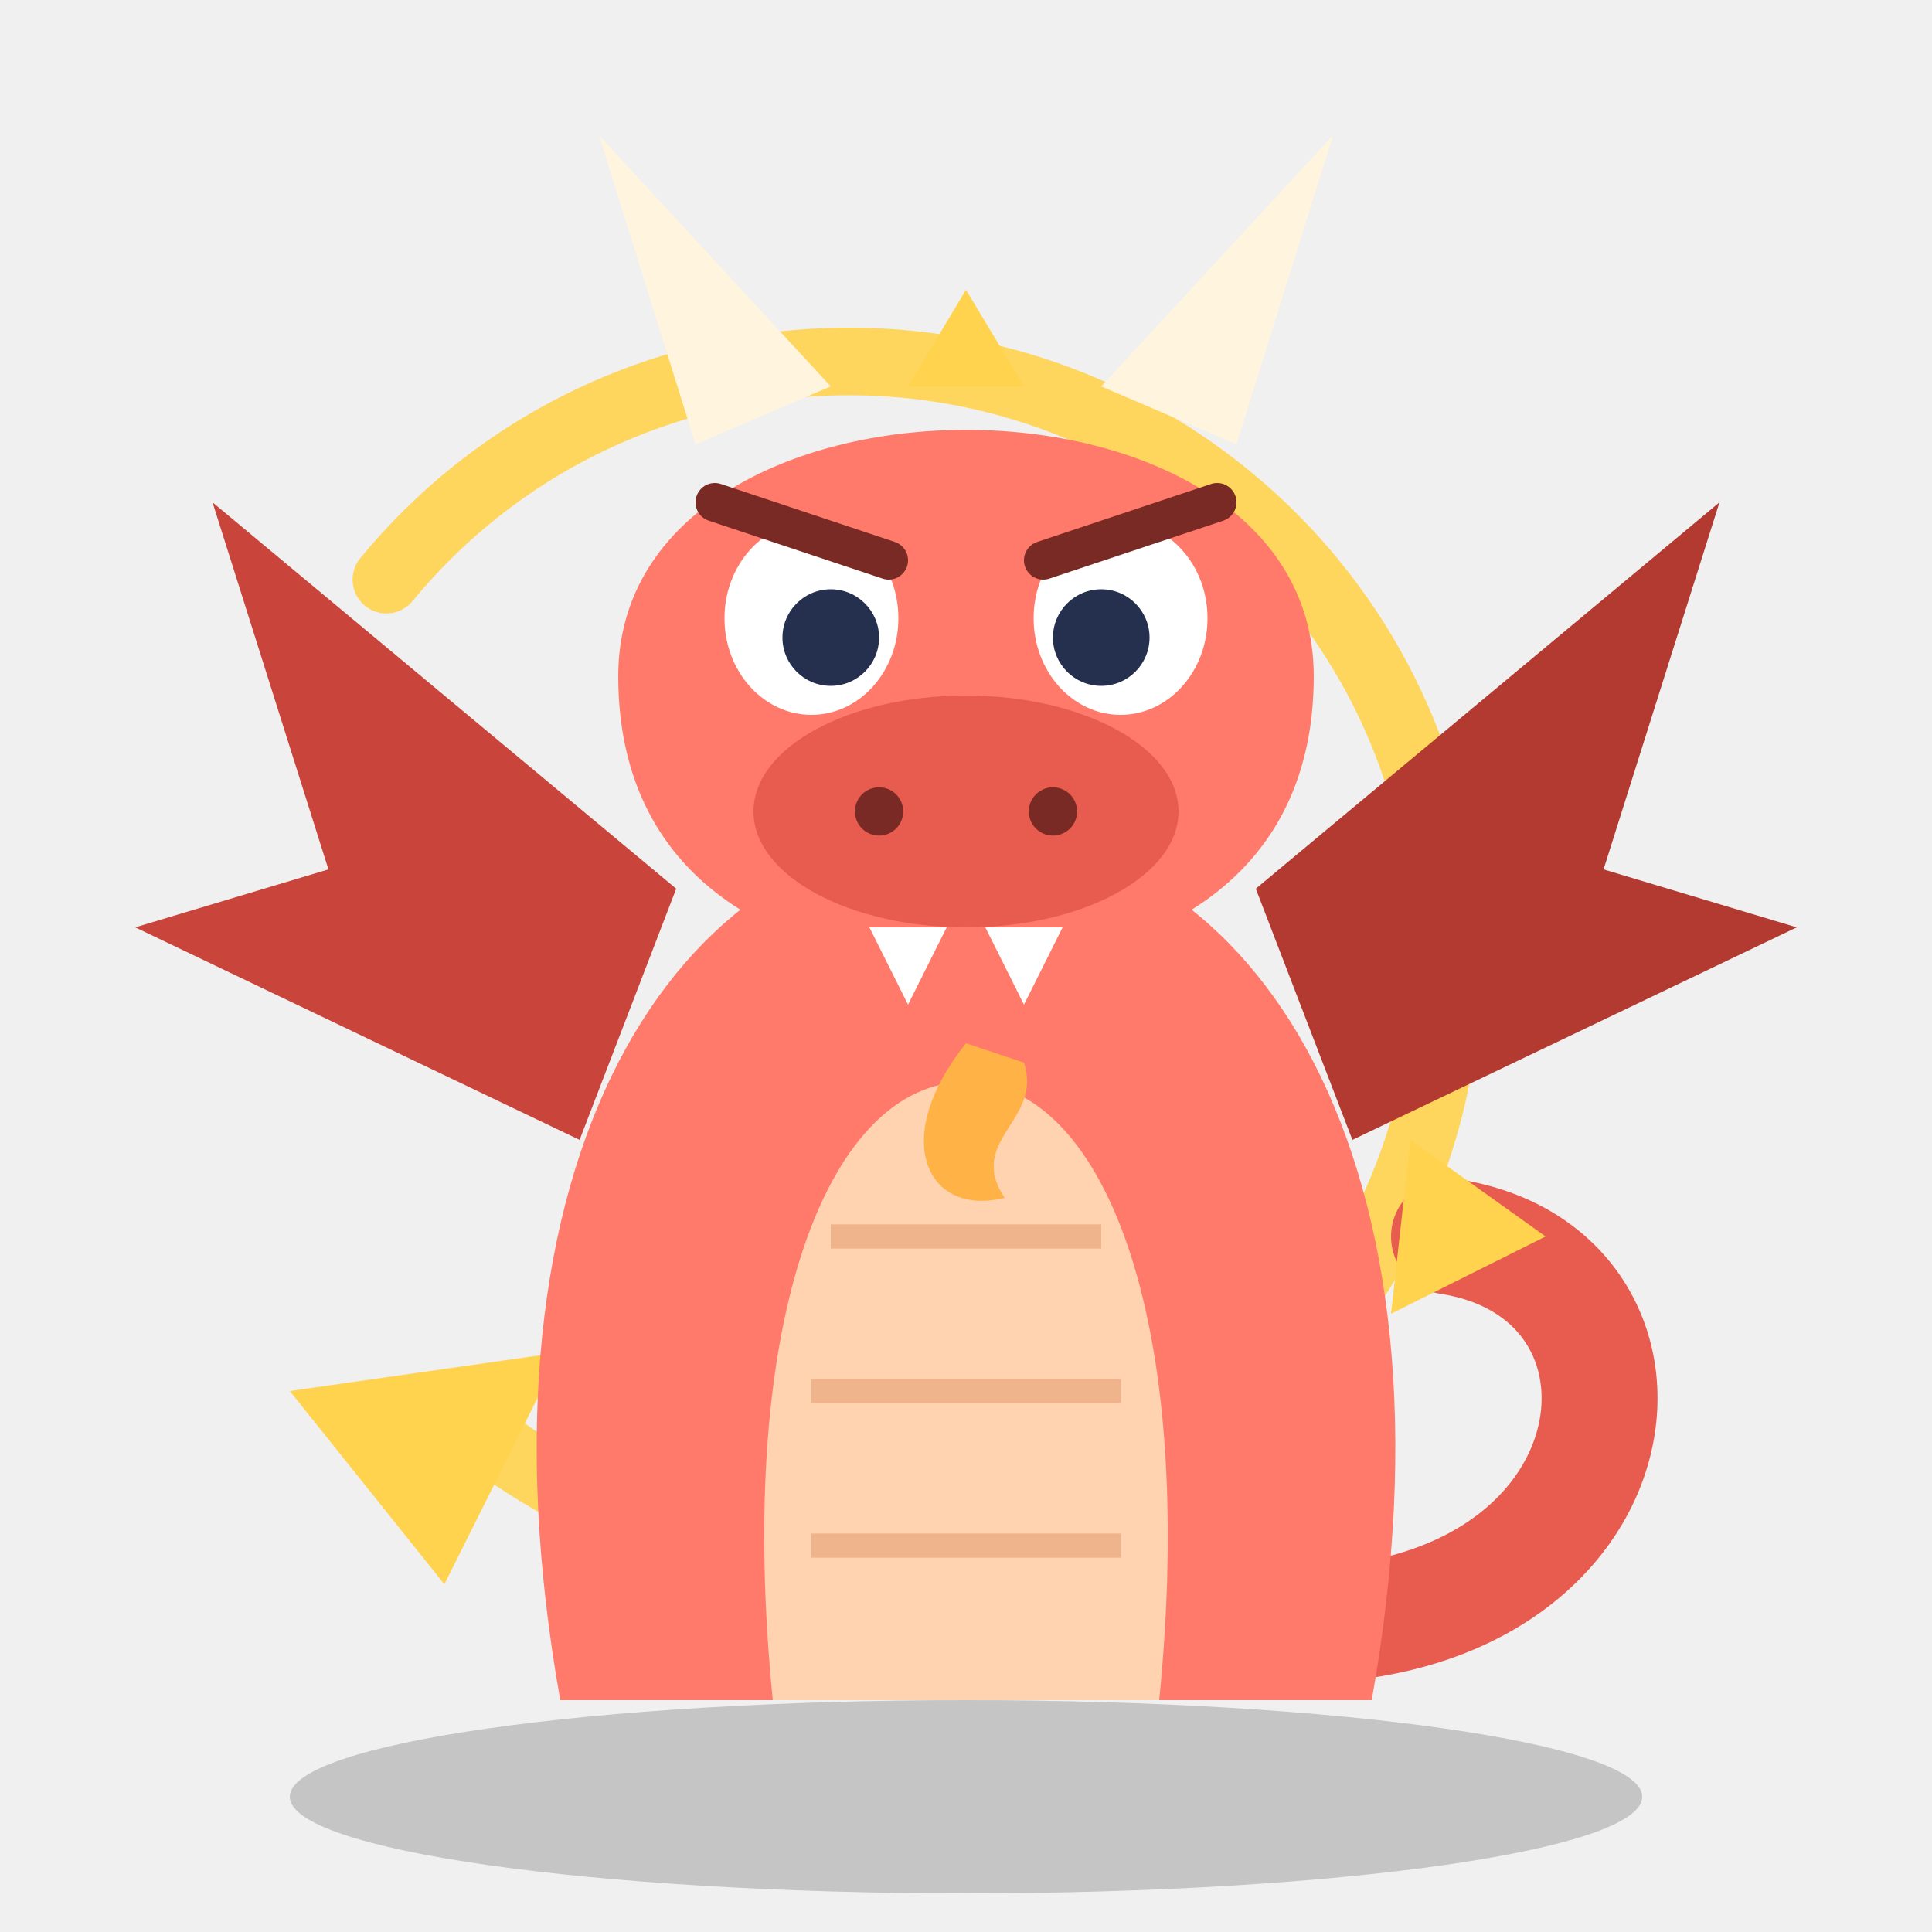
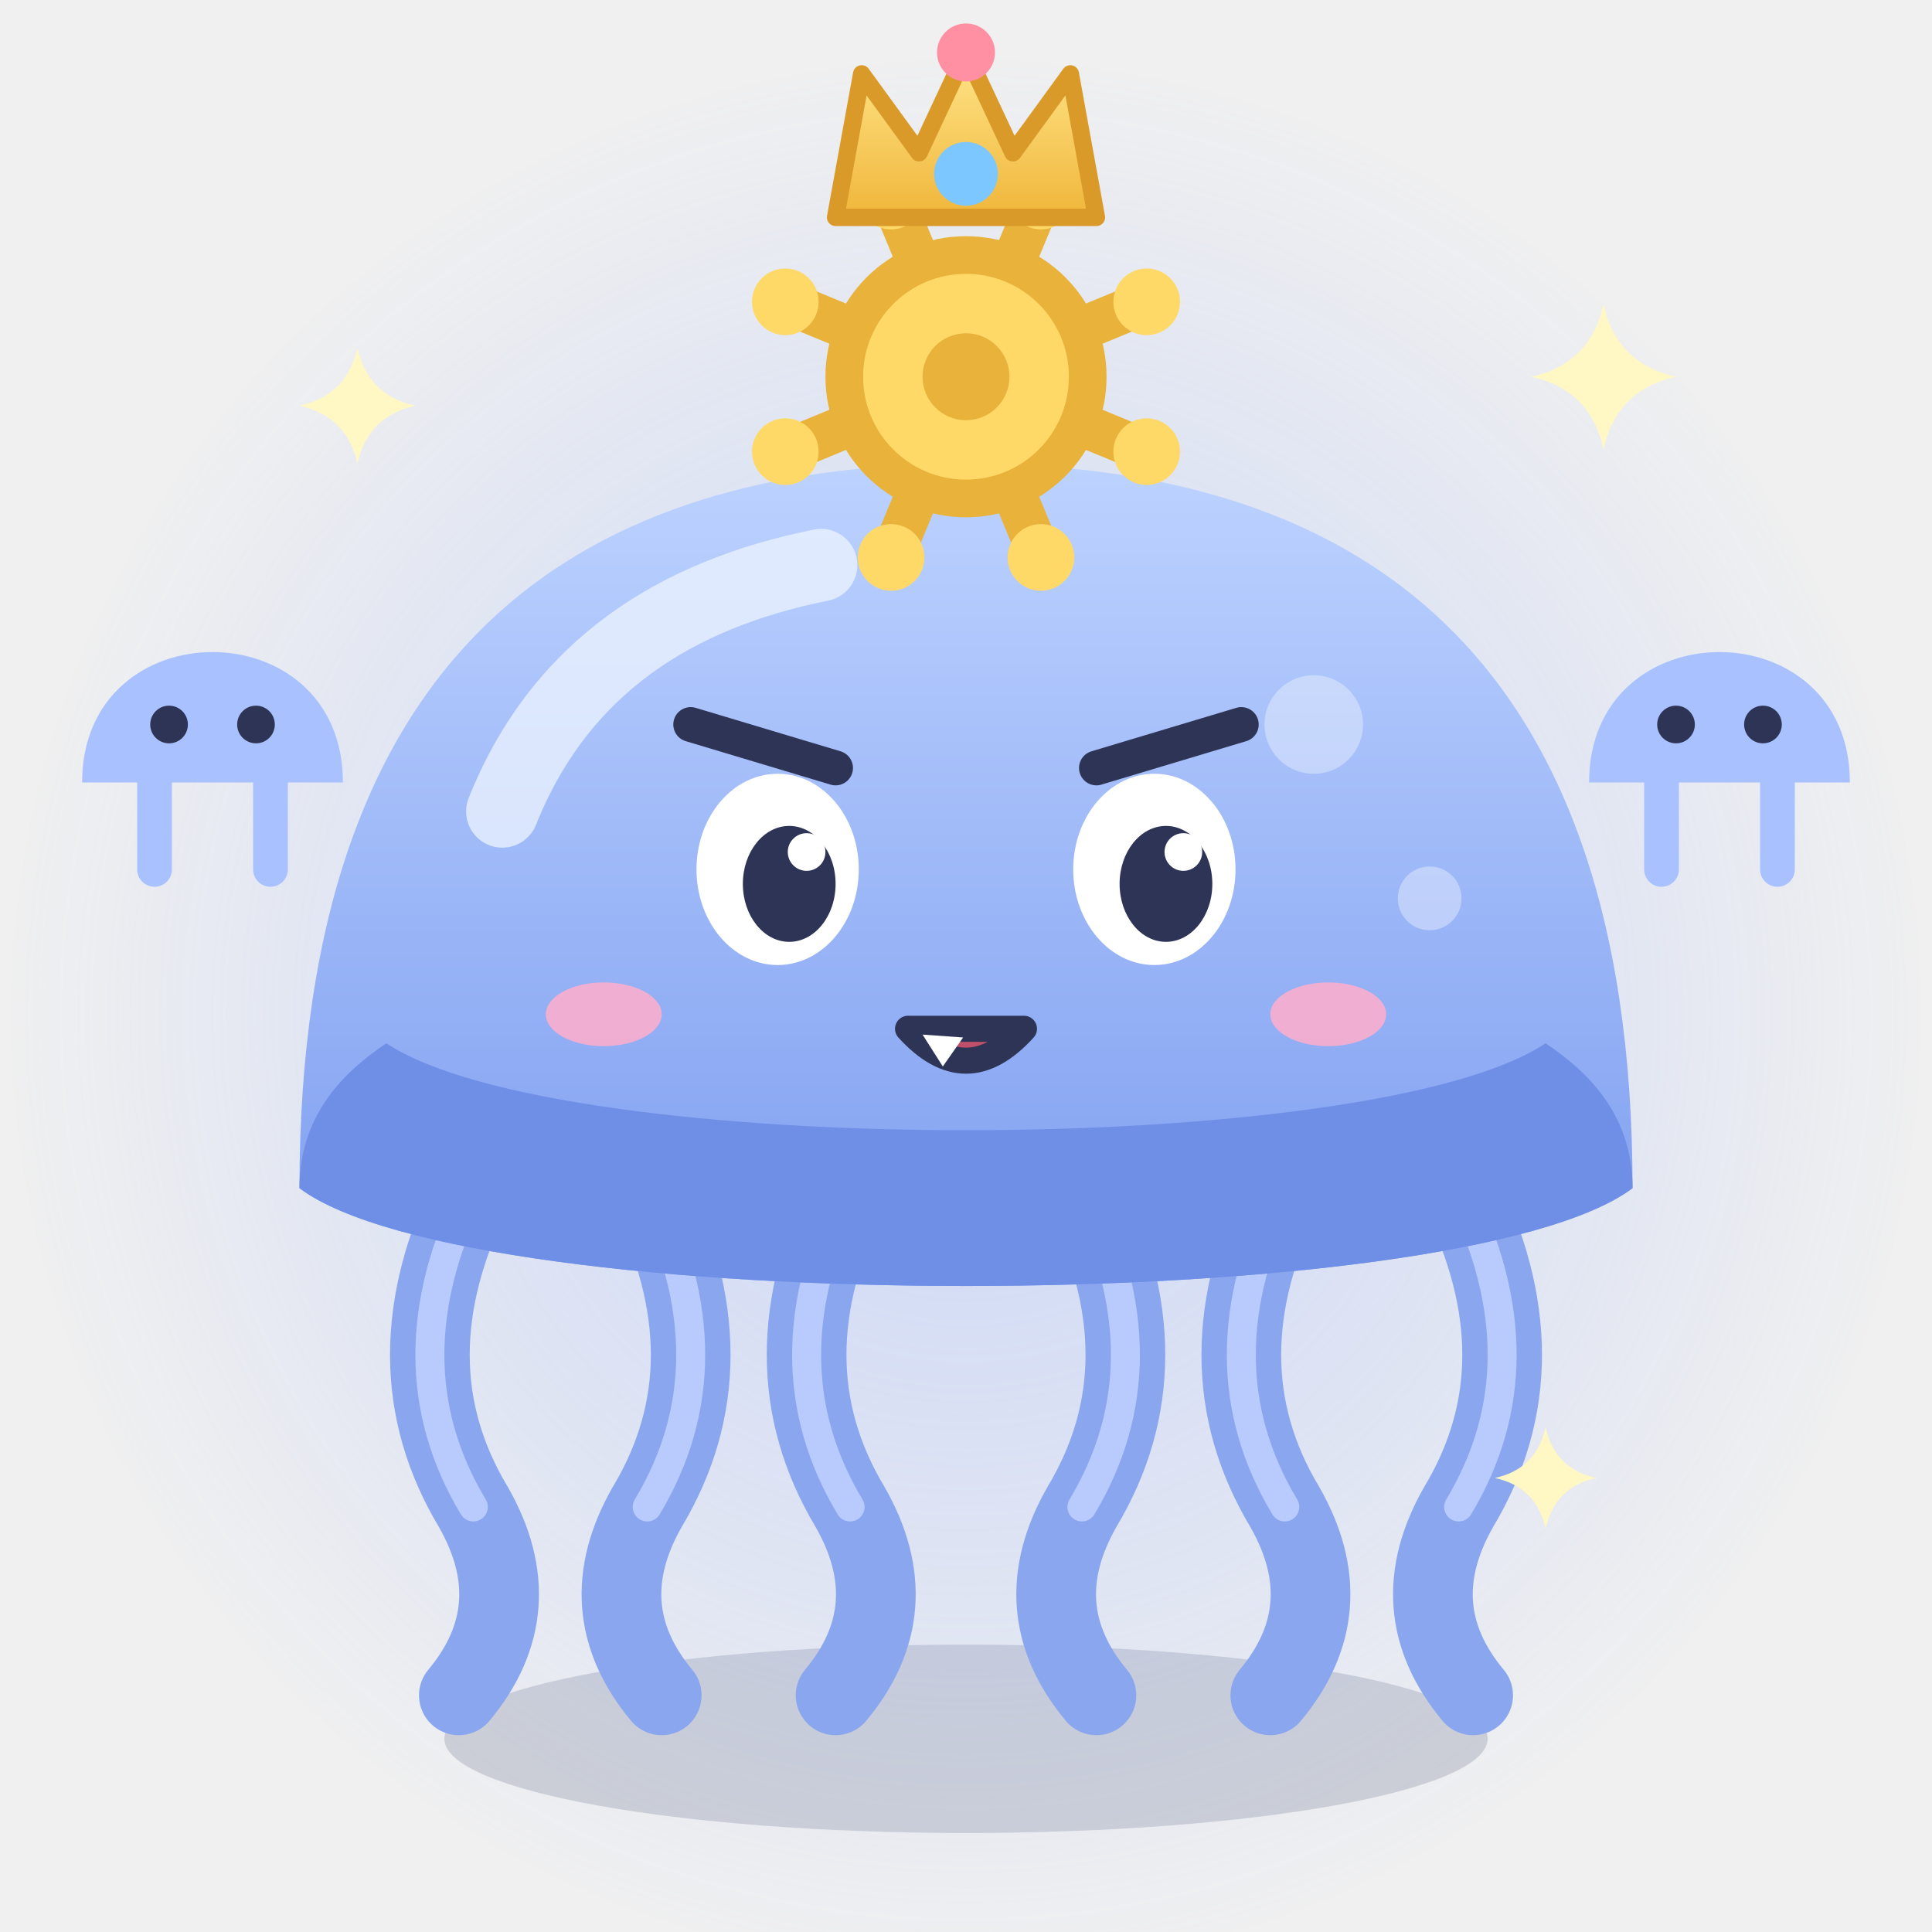
- <svg xmlns="http://www.w3.org/2000/svg" viewBox="0 0 200 200" width="200" height="200">
-   <ellipse cx="100" cy="186" rx="70" ry="10" fill="#000000" opacity="0.18" />
-   <path d="M40 60 A62 62 0 1 1 52 150" stroke="#ffd34d" stroke-width="7" fill="none" stroke-linecap="round" opacity="0.9" />
-   <polygon points="30,144 58,140 46,164" fill="#ffd34d" />
-   <path d="M70 92 L22 52 L34 90 L14 96 L60 118 Z" fill="#c9443a" />
-   <path d="M130 92 L178 52 L166 90 L186 96 L140 118 Z" fill="#b23a31" />
-   <path d="M128 168 C170 172 176 132 150 128" stroke="#e85c50" stroke-width="12" fill="none" stroke-linecap="round" />
-   <polygon points="146,118 160,128 144,136" fill="#ffd34d" />
-   <path d="M58 176 C48 120 70 86 100 86 C130 86 152 120 142 176 Z" fill="#ff7a6b" />
-   <path d="M80 176 C76 136 86 112 100 112 C114 112 124 136 120 176 Z" fill="#ffd2b0" />
-   <path d="M86 128 L114 128 M84 144 L116 144 M84 160 L116 160" stroke="#f0b48c" stroke-width="2.5" />
-   <path d="M64 70 C64 36 136 36 136 70 C136 92 118 100 100 100 C82 100 64 92 64 70 Z" fill="#ff7a6b" />
-   <polygon points="72,46 62,14 86,40" fill="#fff4dd" />
-   <polygon points="128,46 138,14 114,40" fill="#fff4dd" />
-   <ellipse cx="100" cy="84" rx="22" ry="12" fill="#e85c50" />
-   <circle cx="91" cy="84" r="2.5" fill="#7a2a24" />
-   <circle cx="109" cy="84" r="2.5" fill="#7a2a24" />
-   <ellipse cx="84" cy="64" rx="9" ry="10" fill="#ffffff" />
-   <ellipse cx="116" cy="64" rx="9" ry="10" fill="#ffffff" />
-   <circle cx="86" cy="66" r="5" fill="#24304d" />
-   <circle cx="114" cy="66" r="5" fill="#24304d" />
-   <path d="M74 52 L92 58 M126 52 L108 58" stroke="#7a2a24" stroke-width="4" stroke-linecap="round" />
-   <polygon points="90,96 94,104 98,96" fill="#ffffff" />
-   <polygon points="102,96 106,104 110,96" fill="#ffffff" />
-   <polygon points="100,30 94,40 106,40" fill="#ffd34d" />
-   <path d="M100 108 C92 118 96 126 104 124 C100 118 108 116 106 110 Z" fill="#ffb347" />
+ <svg xmlns="http://www.w3.org/2000/svg" viewBox="0 0 160 160" width="160" height="160">
+   <defs>
+     <radialGradient id="g0" cx="0.5" cy="0.5" r="0.5">
+       <stop offset="0" stop-color="#9fb8ff" stop-opacity="0.45" />
+       <stop offset="0.65" stop-color="#9fb8ff" stop-opacity="0.18" />
+       <stop offset="1" stop-color="#9fb8ff" stop-opacity="0" />
+     </radialGradient>
+     <linearGradient id="g1" x1="0" y1="0" x2="0" y2="1">
+       <stop offset="0" stop-color="#bcd2ff" />
+       <stop offset="1" stop-color="#7f9ef0" />
+     </linearGradient>
+     <linearGradient id="g2" x1="0" y1="0" x2="0" y2="1">
+       <stop offset="0" stop-color="#ffe58a" />
+       <stop offset="1" stop-color="#f0b63a" />
+     </linearGradient>
+   </defs>
+   <g transform="translate(8 12) scale(1.2)">
+     <ellipse cx="60" cy="110" rx="36" ry="6.5" fill="#2a3a5a" opacity="0.18" />
+     <circle cx="60" cy="60" r="66" fill="url(#g0)" />
+     <path d="M26 72 q-6 12 0 22 q4 7 -1 13 M38 72 q6 12 0 22 q-4 7 1 13 M52 72 q-6 12 0 22 q4 7 -1 13 M68 72 q6 12 0 22 q-4 7 1 13 M82 72 q-6 12 0 22 q4 7 -1 13 M94 72 q6 12 0 22 q-4 7 1 13" fill="none" stroke="#8aa6ee" stroke-width="5.5" stroke-linecap="round" stroke-linejoin="round" />
+     <path d="M26 72 q-6 12 0 22 M38 72 q6 12 0 22 M52 72 q-6 12 0 22 M68 72 q6 12 0 22 M82 72 q-6 12 0 22 M94 72 q6 12 0 22" fill="none" stroke="#c4d4ff" stroke-width="2" stroke-linecap="round" stroke-linejoin="round" opacity="0.8" />
+     <path d="M14 72 C14 34 34 22 60 22 C86 22 106 34 106 72 C94 81 26 81 14 72 Z" fill="url(#g1)" />
+     <path d="M14 72 C26 81 94 81 106 72 C106 67 103 64 100 62 C88 70 32 70 20 62 C17 64 14 67 14 72 Z" fill="#6f8fe6" />
+     <path d="M28 46 C32 36 40 31 50 29" fill="none" stroke="#eef4ff" stroke-width="5" stroke-linecap="round" stroke-linejoin="round" opacity="0.75" />
+     <circle cx="84" cy="40" r="3.4" fill="#fff" opacity="0.35" />
+     <circle cx="92" cy="52" r="2.2" fill="#fff" opacity="0.35" />
+     <ellipse cx="47" cy="50" rx="5.6" ry="6.6" fill="#fff" />
+     <ellipse cx="47.8" cy="51" rx="3.2" ry="4" fill="#2e3456" />
+     <circle cx="49" cy="48.8" r="1.3" fill="#fff" />
+     <ellipse cx="73" cy="50" rx="5.6" ry="6.6" fill="#fff" />
+     <ellipse cx="73.8" cy="51" rx="3.2" ry="4" fill="#2e3456" />
+     <circle cx="75" cy="48.8" r="1.3" fill="#fff" />
+     <path d="M41 40 L51 43 M79 40 L69 43" fill="none" stroke="#2e3456" stroke-width="2.4" stroke-linecap="round" stroke-linejoin="round" />
+     <ellipse cx="35" cy="60" rx="4" ry="2.2" fill="#ffaecb" opacity="0.85" />
+     <ellipse cx="85" cy="60" rx="4" ry="2.2" fill="#ffaecb" opacity="0.85" />
+     <path d="M56 61 q4 4.4 8 0 z" fill="#c0506a" stroke="#2e3456" stroke-width="1.8" stroke-linejoin="round" />
+     <path d="M57 61.4 l1.4 2.2 l1.4 -2" fill="#fff" />
+     <path d="M66.47 18.68 L72.01 20.97 M62.68 22.47 L64.97 28.01 M57.32 22.47 L55.03 28.01 M53.53 18.68 L47.99 20.97 M53.53 13.32 L47.99 11.03 M57.32 9.53 L55.03 3.99 M62.68 9.53 L64.97 3.99 M66.47 13.32 L72.01 11.03 " fill="none" stroke="#e9b23a" stroke-width="3" stroke-linecap="round" stroke-linejoin="round" />
+     <circle cx="60" cy="16" r="8.4" fill="#ffd968" stroke="#e9b23a" stroke-width="2.6" />
+     <circle cx="60" cy="16" r="3" fill="#e9b23a" />
+     <circle cx="72.47" cy="21.17" r="2.3" fill="#ffd968" />
+     <circle cx="65.17" cy="28.47" r="2.3" fill="#ffd968" />
+     <circle cx="54.83" cy="28.47" r="2.3" fill="#ffd968" />
+     <circle cx="47.53" cy="21.17" r="2.3" fill="#ffd968" />
+     <circle cx="47.53" cy="10.83" r="2.3" fill="#ffd968" />
+     <circle cx="54.83" cy="3.53" r="2.3" fill="#ffd968" />
+     <circle cx="65.17" cy="3.53" r="2.3" fill="#ffd968" />
+     <circle cx="72.47" cy="10.83" r="2.3" fill="#ffd968" />
+     <path d="M51 5 L52.8 -4.9 L56.76 0.545 L60 -6.385 L63.24 0.545 L67.2 -4.9 L69 5 Z" fill="url(#g2)" stroke="#d99a2a" stroke-width="1.2" stroke-linejoin="round" />
+     <circle cx="60" cy="-6.38" r="2" fill="#ff8fa3" />
+     <circle cx="60" cy="2" r="2.2" fill="#7cc7ff" />
+     <path d="M-1 44 C-1 32 17 32 17 44 Z" fill="#a9c2ff" />
+     <path d="M4 44 v6 M12 44 v6" fill="none" stroke="#a9c2ff" stroke-width="2.4" stroke-linecap="round" stroke-linejoin="round" />
+     <circle cx="5" cy="40" r="1.3" fill="#2e3456" />
+     <circle cx="11" cy="40" r="1.3" fill="#2e3456" />
+     <path d="M103 44 C103 32 121 32 121 44 Z" fill="#a9c2ff" />
+     <path d="M108 44 v6 M116 44 v6" fill="none" stroke="#a9c2ff" stroke-width="2.4" stroke-linecap="round" stroke-linejoin="round" />
+     <circle cx="109" cy="40" r="1.3" fill="#2e3456" />
+     <circle cx="115" cy="40" r="1.3" fill="#2e3456" />
+     <path d="M18 14 Q18.72 17.28 22 18 Q18.72 18.72 18 22 Q17.28 18.72 14 18 Q17.28 17.28 18 14 Z" fill="#fff7c4" />
+     <path d="M104 11 Q104.9 15.1 109 16 Q104.9 16.9 104 21 Q103.1 16.9 99 16 Q103.1 15.1 104 11 Z" fill="#fff7c4" />
+     <path d="M100 88.5 Q100.63 91.37 103.5 92 Q100.63 92.63 100 95.5 Q99.37 92.63 96.5 92 Q99.37 91.37 100 88.5 Z" fill="#fff7c4" />
+   </g>
</svg>
